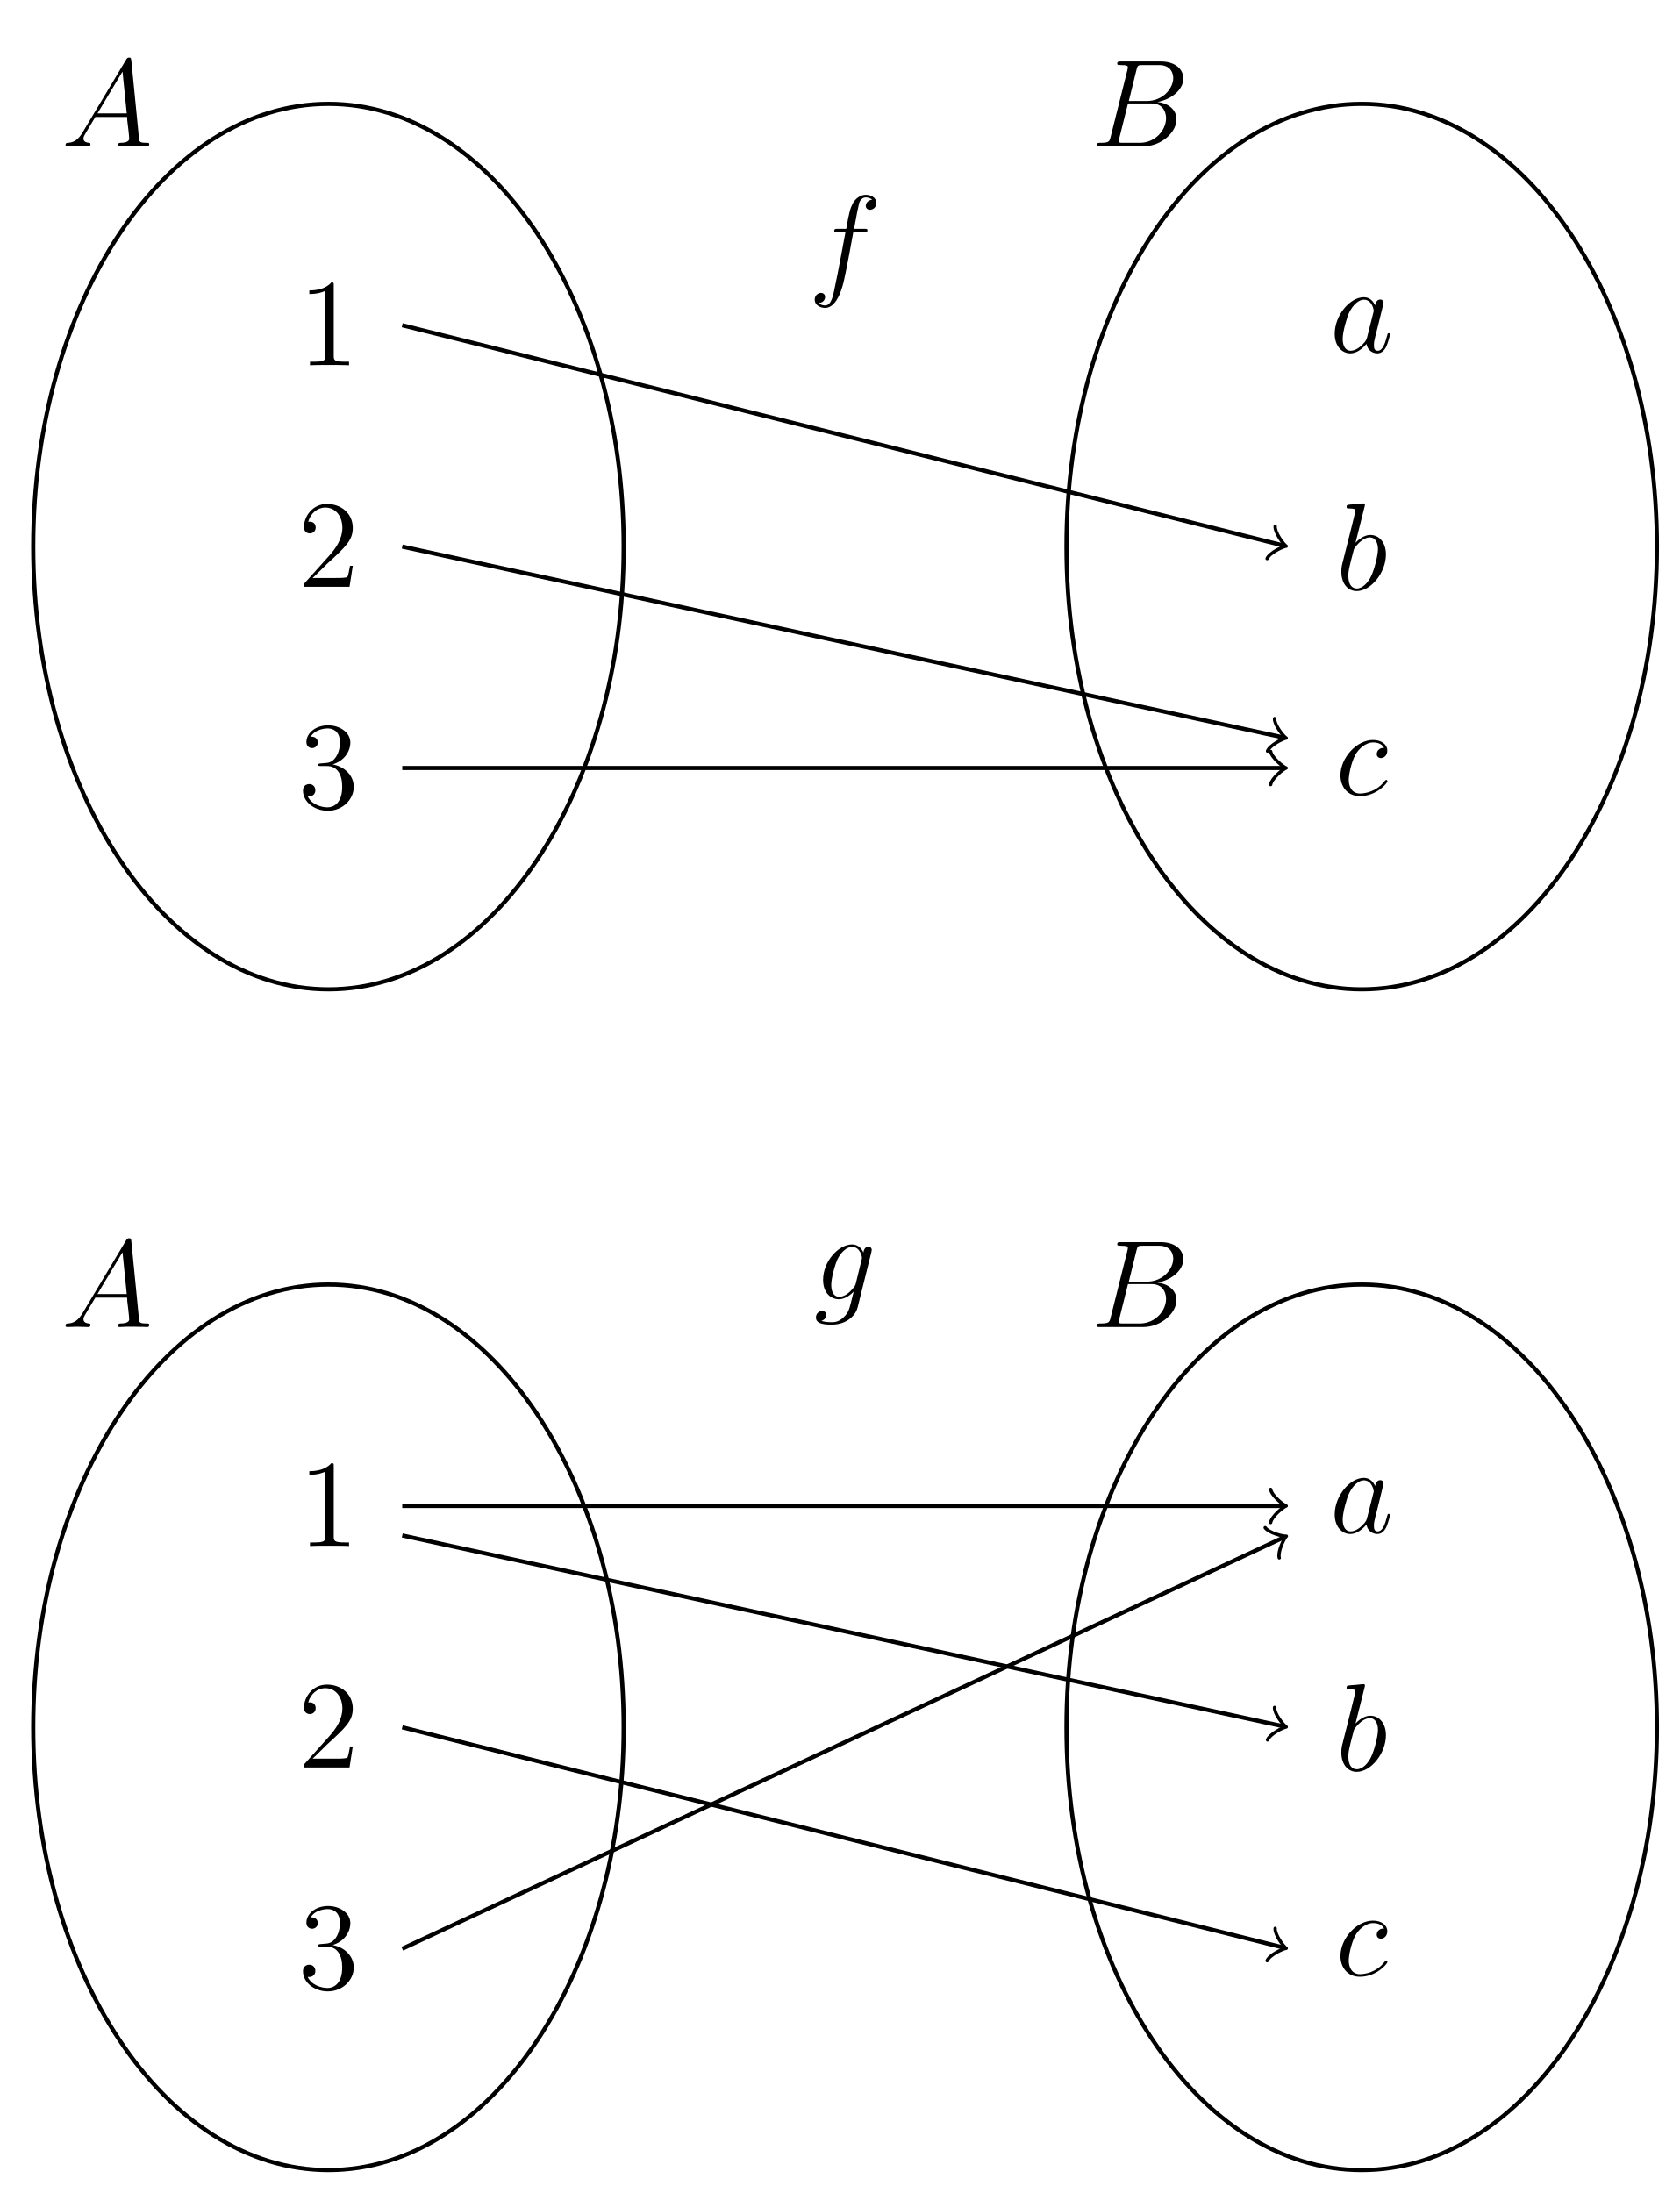
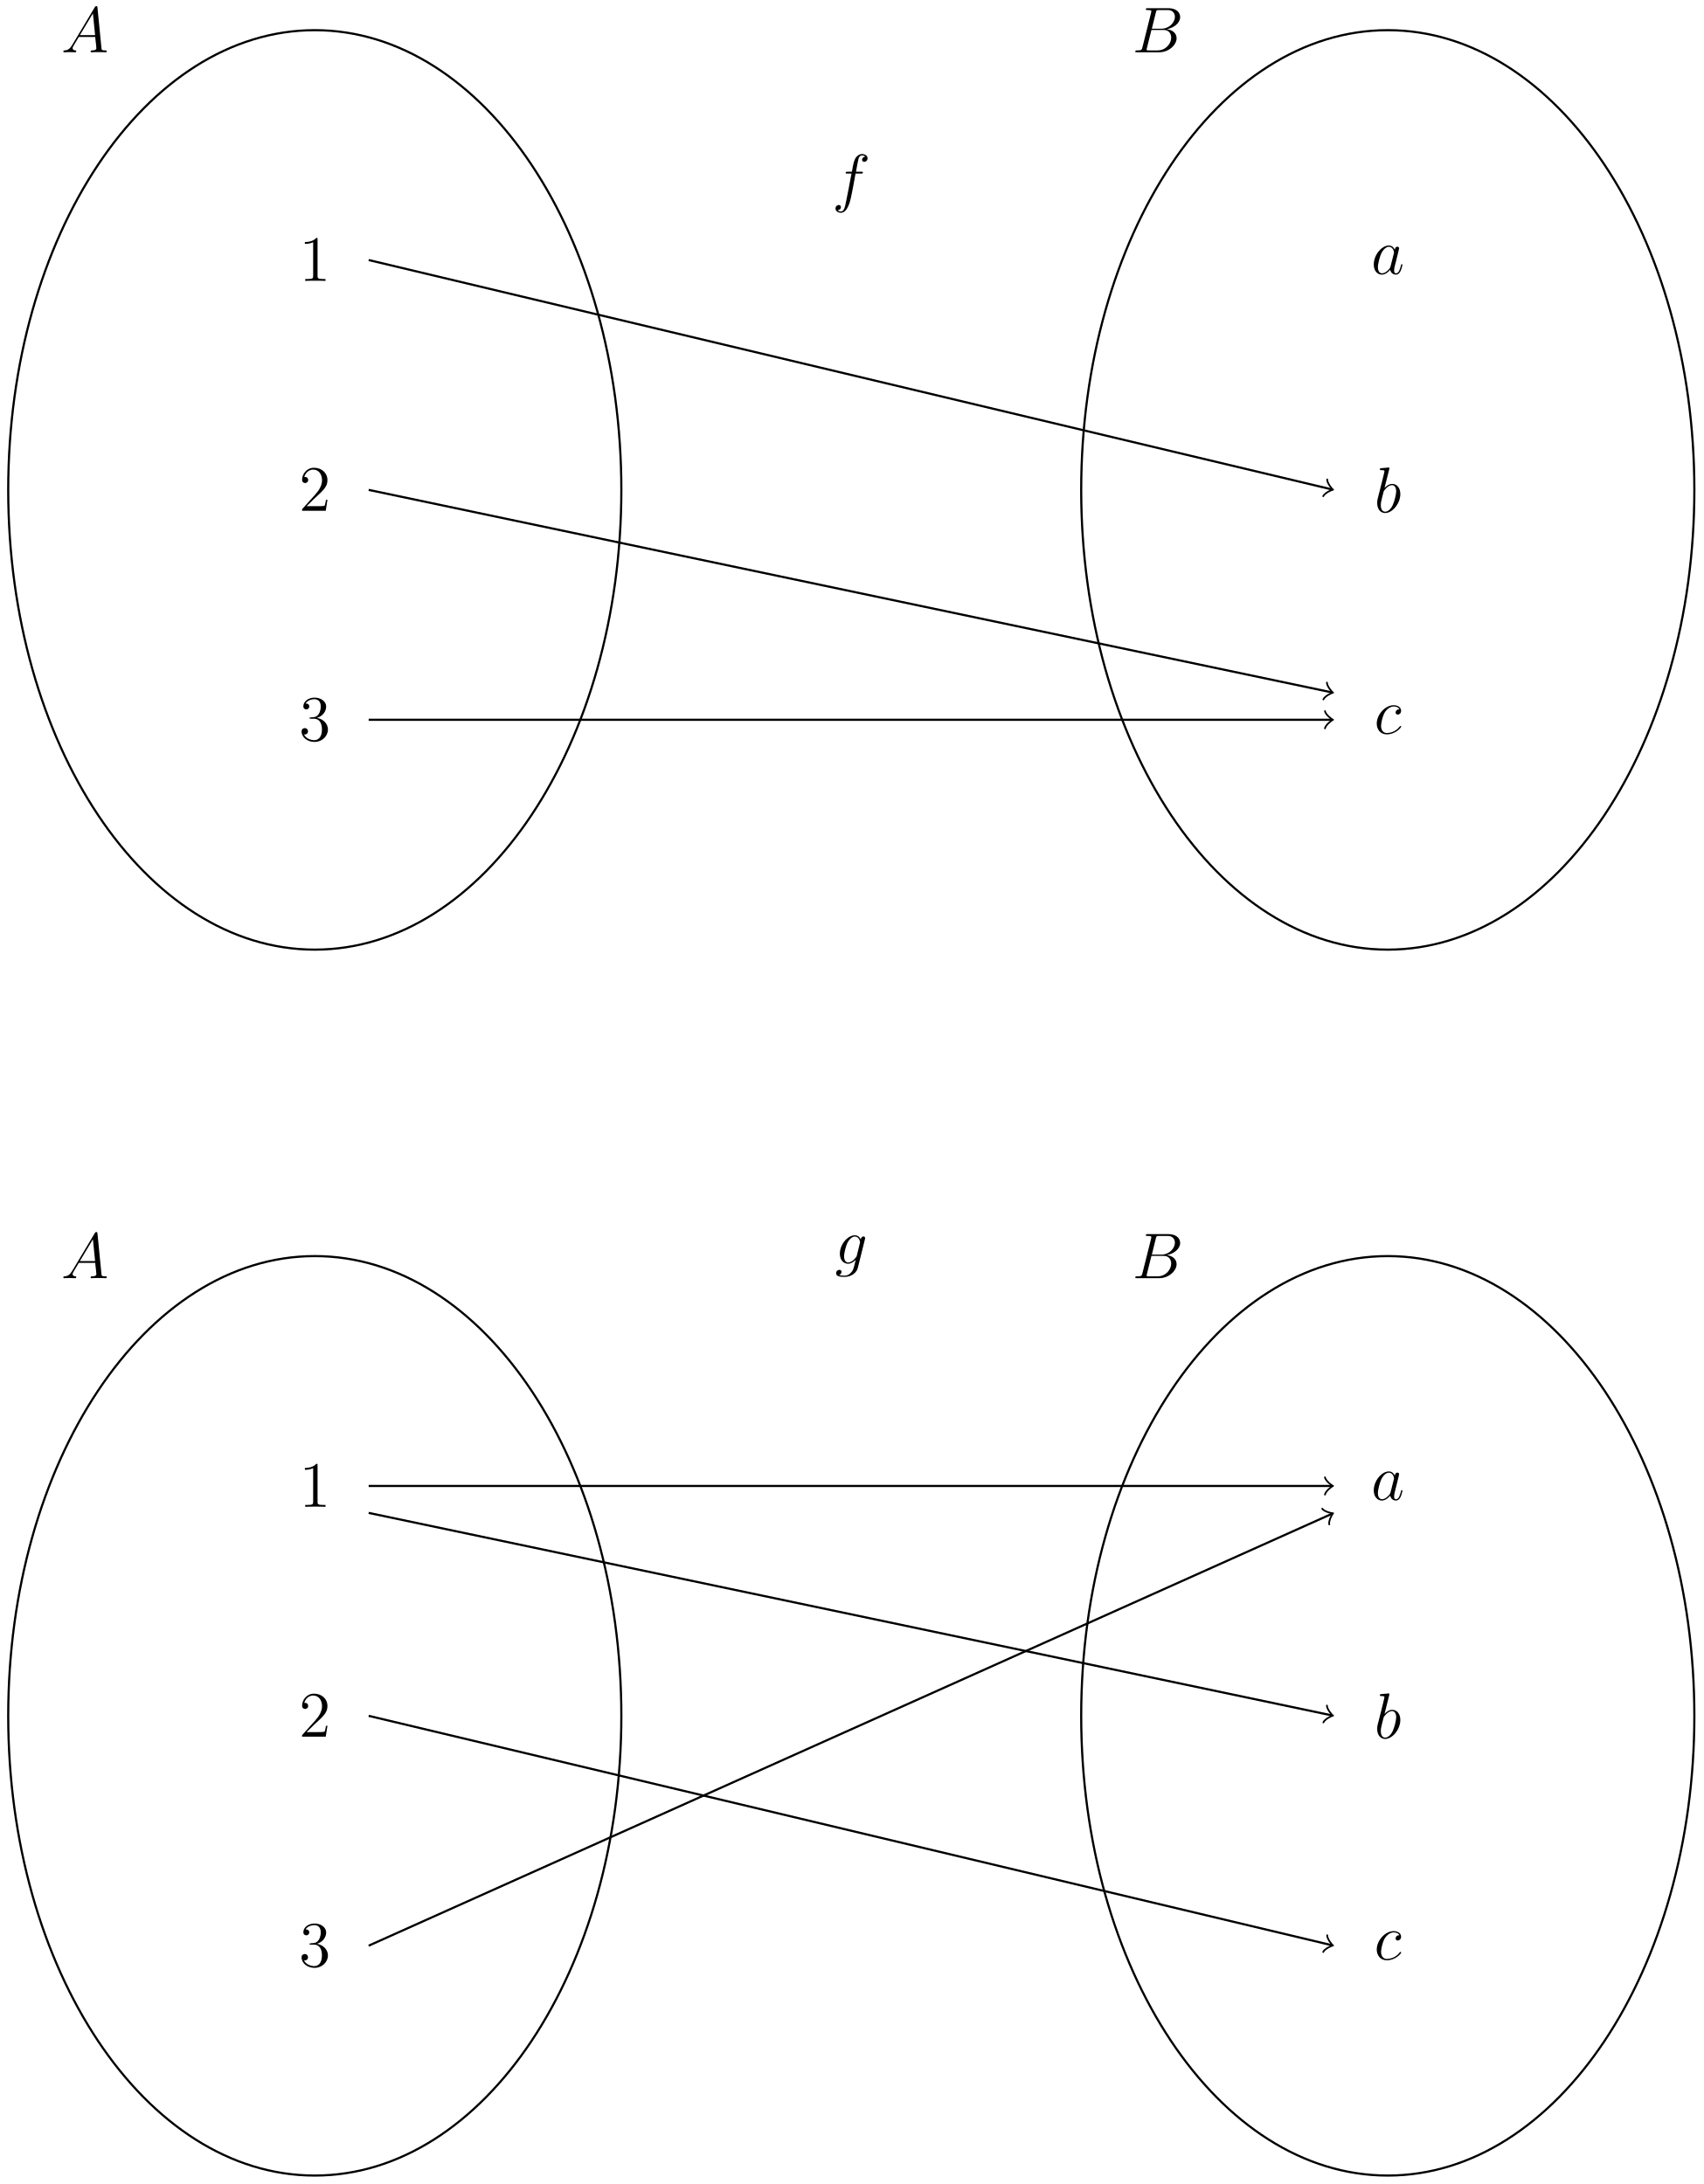
- <svg xmlns="http://www.w3.org/2000/svg" xmlns:xlink="http://www.w3.org/1999/xlink" width="161.29pt" height="210.6pt" viewBox="0 0 161.29 210.6" version="1.1">
+ <svg xmlns="http://www.w3.org/2000/svg" xmlns:xlink="http://www.w3.org/1999/xlink" width="315pt" height="404pt" viewBox="0 0 315 404" version="1.1">
  <defs>
    <g>
      <symbol overflow="visible" id="glyph0-0">
        <path style="stroke:none;" d="" />
      </symbol>
      <symbol overflow="visible" id="glyph0-1">
        <path style="stroke:none;" d="M 3.438 -7.656 C 3.438 -7.938 3.438 -7.953 3.203 -7.953 C 2.922 -7.625 2.312 -7.188 1.094 -7.188 L 1.094 -6.844 C 1.359 -6.844 1.953 -6.844 2.625 -7.141 L 2.625 -0.922 C 2.625 -0.484 2.578 -0.344 1.531 -0.344 L 1.156 -0.344 L 1.156 0 C 1.484 -0.031 2.641 -0.031 3.031 -0.031 C 3.438 -0.031 4.578 -0.031 4.906 0 L 4.906 -0.344 L 4.531 -0.344 C 3.484 -0.344 3.438 -0.484 3.438 -0.922 Z M 3.438 -7.656 " />
      </symbol>
      <symbol overflow="visible" id="glyph0-2">
        <path style="stroke:none;" d="M 5.266 -2.016 L 5 -2.016 C 4.953 -1.812 4.859 -1.141 4.75 -0.953 C 4.656 -0.844 3.984 -0.844 3.625 -0.844 L 1.406 -0.844 C 1.734 -1.125 2.469 -1.891 2.766 -2.172 C 4.594 -3.844 5.266 -4.469 5.266 -5.656 C 5.266 -7.031 4.172 -7.953 2.781 -7.953 C 1.406 -7.953 0.578 -6.766 0.578 -5.734 C 0.578 -5.125 1.109 -5.125 1.141 -5.125 C 1.406 -5.125 1.703 -5.312 1.703 -5.688 C 1.703 -6.031 1.484 -6.25 1.141 -6.25 C 1.047 -6.25 1.016 -6.25 0.984 -6.234 C 1.203 -7.047 1.859 -7.609 2.625 -7.609 C 3.641 -7.609 4.266 -6.75 4.266 -5.656 C 4.266 -4.641 3.688 -3.75 3 -2.984 L 0.578 -0.281 L 0.578 0 L 4.953 0 Z M 5.266 -2.016 " />
      </symbol>
      <symbol overflow="visible" id="glyph0-3">
        <path style="stroke:none;" d="M 2.203 -4.297 C 2 -4.281 1.953 -4.266 1.953 -4.156 C 1.953 -4.047 2.016 -4.047 2.219 -4.047 L 2.766 -4.047 C 3.797 -4.047 4.25 -3.203 4.25 -2.062 C 4.25 -0.484 3.438 -0.078 2.844 -0.078 C 2.266 -0.078 1.297 -0.344 0.938 -1.141 C 1.328 -1.078 1.672 -1.297 1.672 -1.719 C 1.672 -2.062 1.422 -2.312 1.094 -2.312 C 0.797 -2.312 0.484 -2.141 0.484 -1.688 C 0.484 -0.625 1.547 0.25 2.875 0.25 C 4.297 0.25 5.359 -0.844 5.359 -2.047 C 5.359 -3.141 4.469 -4 3.328 -4.203 C 4.359 -4.5 5.031 -5.375 5.031 -6.312 C 5.031 -7.25 4.047 -7.953 2.891 -7.953 C 1.703 -7.953 0.812 -7.219 0.812 -6.344 C 0.812 -5.875 1.188 -5.766 1.359 -5.766 C 1.609 -5.766 1.906 -5.953 1.906 -6.312 C 1.906 -6.688 1.609 -6.859 1.344 -6.859 C 1.281 -6.859 1.25 -6.859 1.219 -6.844 C 1.672 -7.656 2.797 -7.656 2.859 -7.656 C 3.25 -7.656 4.031 -7.484 4.031 -6.312 C 4.031 -6.078 4 -5.422 3.641 -4.906 C 3.281 -4.375 2.875 -4.344 2.562 -4.328 Z M 2.203 -4.297 " />
      </symbol>
      <symbol overflow="visible" id="glyph1-0">
        <path style="stroke:none;" d="" />
      </symbol>
      <symbol overflow="visible" id="glyph1-1">
        <path style="stroke:none;" d="M 3.594 -1.422 C 3.531 -1.219 3.531 -1.188 3.375 -0.969 C 3.109 -0.641 2.578 -0.125 2.016 -0.125 C 1.531 -0.125 1.25 -0.562 1.25 -1.266 C 1.25 -1.922 1.625 -3.266 1.859 -3.766 C 2.266 -4.609 2.828 -5.031 3.281 -5.031 C 4.078 -5.031 4.234 -4.047 4.234 -3.953 C 4.234 -3.938 4.203 -3.797 4.188 -3.766 Z M 4.359 -4.484 C 4.234 -4.797 3.906 -5.266 3.281 -5.266 C 1.938 -5.266 0.484 -3.531 0.484 -1.75 C 0.484 -0.578 1.172 0.125 1.984 0.125 C 2.641 0.125 3.203 -0.391 3.531 -0.781 C 3.656 -0.078 4.219 0.125 4.578 0.125 C 4.938 0.125 5.219 -0.094 5.438 -0.531 C 5.625 -0.938 5.797 -1.656 5.797 -1.703 C 5.797 -1.766 5.75 -1.812 5.672 -1.812 C 5.562 -1.812 5.562 -1.75 5.516 -1.578 C 5.328 -0.875 5.109 -0.125 4.609 -0.125 C 4.266 -0.125 4.25 -0.438 4.25 -0.672 C 4.25 -0.938 4.281 -1.078 4.391 -1.547 C 4.469 -1.844 4.531 -2.109 4.625 -2.453 C 5.062 -4.25 5.172 -4.672 5.172 -4.75 C 5.172 -4.906 5.047 -5.047 4.859 -5.047 C 4.484 -5.047 4.391 -4.625 4.359 -4.484 Z M 4.359 -4.484 " />
      </symbol>
      <symbol overflow="visible" id="glyph1-2">
        <path style="stroke:none;" d="M 2.766 -8 C 2.766 -8.047 2.797 -8.109 2.797 -8.172 C 2.797 -8.297 2.672 -8.297 2.656 -8.297 C 2.641 -8.297 2.219 -8.266 2 -8.234 C 1.797 -8.219 1.609 -8.203 1.406 -8.188 C 1.109 -8.156 1.031 -8.156 1.031 -7.938 C 1.031 -7.812 1.141 -7.812 1.266 -7.812 C 1.875 -7.812 1.875 -7.703 1.875 -7.594 C 1.875 -7.5 1.781 -7.156 1.734 -6.938 L 1.453 -5.797 C 1.328 -5.312 0.641 -2.609 0.594 -2.391 C 0.531 -2.094 0.531 -1.891 0.531 -1.734 C 0.531 -0.516 1.219 0.125 2 0.125 C 3.375 0.125 4.812 -1.656 4.812 -3.391 C 4.812 -4.5 4.203 -5.266 3.297 -5.266 C 2.672 -5.266 2.109 -4.75 1.891 -4.516 Z M 2.016 -0.125 C 1.625 -0.125 1.203 -0.406 1.203 -1.344 C 1.203 -1.734 1.25 -1.953 1.453 -2.797 C 1.5 -2.953 1.688 -3.719 1.734 -3.875 C 1.75 -3.969 2.469 -5.031 3.281 -5.031 C 3.797 -5.031 4.047 -4.5 4.047 -3.891 C 4.047 -3.312 3.703 -1.953 3.406 -1.344 C 3.109 -0.688 2.562 -0.125 2.016 -0.125 Z M 2.016 -0.125 " />
      </symbol>
      <symbol overflow="visible" id="glyph1-3">
        <path style="stroke:none;" d="M 4.672 -4.5 C 4.453 -4.5 4.344 -4.5 4.172 -4.344 C 4.094 -4.297 3.969 -4.109 3.969 -3.922 C 3.969 -3.688 4.141 -3.531 4.375 -3.531 C 4.656 -3.531 4.984 -3.781 4.984 -4.25 C 4.984 -4.828 4.438 -5.266 3.609 -5.266 C 2.047 -5.266 0.484 -3.562 0.484 -1.859 C 0.484 -0.828 1.125 0.125 2.344 0.125 C 3.969 0.125 5 -1.141 5 -1.297 C 5 -1.375 4.922 -1.438 4.875 -1.438 C 4.844 -1.438 4.828 -1.422 4.719 -1.312 C 3.953 -0.297 2.828 -0.125 2.359 -0.125 C 1.547 -0.125 1.281 -0.844 1.281 -1.438 C 1.281 -1.859 1.484 -3.016 1.906 -3.828 C 2.219 -4.391 2.875 -5.031 3.625 -5.031 C 3.781 -5.031 4.438 -5.016 4.672 -4.5 Z M 4.672 -4.5 " />
      </symbol>
      <symbol overflow="visible" id="glyph1-4">
        <path style="stroke:none;" d="M 2.031 -1.328 C 1.609 -0.625 1.203 -0.375 0.641 -0.344 C 0.5 -0.328 0.406 -0.328 0.406 -0.125 C 0.406 -0.047 0.469 0 0.547 0 C 0.766 0 1.297 -0.031 1.516 -0.031 C 1.859 -0.031 2.25 0 2.578 0 C 2.656 0 2.797 0 2.797 -0.234 C 2.797 -0.328 2.703 -0.344 2.625 -0.344 C 2.359 -0.375 2.125 -0.469 2.125 -0.75 C 2.125 -0.922 2.203 -1.047 2.359 -1.312 L 3.266 -2.828 L 6.312 -2.828 C 6.328 -2.719 6.328 -2.625 6.328 -2.516 C 6.375 -2.203 6.516 -0.953 6.516 -0.734 C 6.516 -0.375 5.906 -0.344 5.719 -0.344 C 5.578 -0.344 5.453 -0.344 5.453 -0.125 C 5.453 0 5.562 0 5.625 0 C 5.828 0 6.078 -0.031 6.281 -0.031 L 6.953 -0.031 C 7.688 -0.031 8.219 0 8.219 0 C 8.312 0 8.438 0 8.438 -0.234 C 8.438 -0.344 8.328 -0.344 8.156 -0.344 C 7.5 -0.344 7.484 -0.453 7.453 -0.812 L 6.719 -8.266 C 6.688 -8.516 6.641 -8.531 6.516 -8.531 C 6.391 -8.531 6.328 -8.516 6.219 -8.328 Z M 3.469 -3.172 L 5.875 -7.188 L 6.281 -3.172 Z M 3.469 -3.172 " />
      </symbol>
      <symbol overflow="visible" id="glyph1-5">
        <path style="stroke:none;" d="M 4.375 -7.344 C 4.484 -7.797 4.531 -7.812 5 -7.812 L 6.547 -7.812 C 7.906 -7.812 7.906 -6.672 7.906 -6.562 C 7.906 -5.594 6.938 -4.359 5.359 -4.359 L 3.641 -4.359 Z M 6.391 -4.266 C 7.703 -4.5 8.875 -5.422 8.875 -6.516 C 8.875 -7.453 8.062 -8.156 6.703 -8.156 L 2.875 -8.156 C 2.641 -8.156 2.531 -8.156 2.531 -7.938 C 2.531 -7.812 2.641 -7.812 2.828 -7.812 C 3.547 -7.812 3.547 -7.719 3.547 -7.594 C 3.547 -7.562 3.547 -7.5 3.5 -7.312 L 1.891 -0.891 C 1.781 -0.469 1.75 -0.344 0.922 -0.344 C 0.688 -0.344 0.578 -0.344 0.578 -0.125 C 0.578 0 0.641 0 0.891 0 L 4.984 0 C 6.812 0 8.219 -1.391 8.219 -2.594 C 8.219 -3.578 7.359 -4.172 6.391 -4.266 Z M 4.703 -0.344 L 3.078 -0.344 C 2.922 -0.344 2.891 -0.344 2.828 -0.359 C 2.688 -0.375 2.672 -0.391 2.672 -0.484 C 2.672 -0.578 2.703 -0.641 2.719 -0.75 L 3.562 -4.125 L 5.812 -4.125 C 7.219 -4.125 7.219 -2.812 7.219 -2.719 C 7.219 -1.562 6.188 -0.344 4.703 -0.344 Z M 4.703 -0.344 " />
      </symbol>
      <symbol overflow="visible" id="glyph1-6">
+         <path style="stroke:none;" d="M 5.328 -4.812 C 5.562 -4.812 5.672 -4.812 5.672 -5.031 C 5.672 -5.156 5.562 -5.156 5.359 -5.156 L 4.391 -5.156 C 4.609 -6.391 4.781 -7.234 4.875 -7.609 C 4.953 -7.906 5.203 -8.172 5.516 -8.172 C 5.766 -8.172 6.016 -8.062 6.125 -7.953 C 5.672 -7.906 5.516 -7.562 5.516 -7.359 C 5.516 -7.125 5.703 -6.984 5.922 -6.984 C 6.172 -6.984 6.531 -7.188 6.531 -7.641 C 6.531 -8.141 6.031 -8.422 5.5 -8.422 C 4.984 -8.422 4.484 -8.031 4.25 -7.562 C 4.031 -7.141 3.906 -6.719 3.641 -5.156 L 2.828 -5.156 C 2.609 -5.156 2.484 -5.156 2.484 -4.938 C 2.484 -4.812 2.562 -4.812 2.797 -4.812 L 3.562 -4.812 C 3.344 -3.688 2.859 -0.984 2.578 0.281 C 2.375 1.328 2.203 2.203 1.609 2.203 C 1.562 2.203 1.219 2.203 1 1.969 C 1.609 1.922 1.609 1.406 1.609 1.391 C 1.609 1.141 1.438 1 1.203 1 C 0.969 1 0.609 1.203 0.609 1.656 C 0.609 2.172 1.141 2.438 1.609 2.438 C 2.828 2.438 3.328 0.25 3.453 -0.344 C 3.672 -1.266 4.25 -4.453 4.312 -4.812 Z M 5.328 -4.812 " />
+       </symbol>
+       <symbol overflow="visible" id="glyph1-7">
        <path style="stroke:none;" d="M 4.047 -1.516 C 4 -1.328 3.969 -1.281 3.812 -1.094 C 3.328 -0.469 2.828 -0.234 2.453 -0.234 C 2.062 -0.234 1.688 -0.547 1.688 -1.375 C 1.688 -2.016 2.047 -3.344 2.312 -3.891 C 2.656 -4.547 3.188 -5.031 3.688 -5.031 C 4.484 -5.031 4.641 -4.047 4.641 -3.984 L 4.609 -3.812 Z M 4.781 -4.484 C 4.625 -4.828 4.297 -5.266 3.688 -5.266 C 2.391 -5.266 0.906 -3.641 0.906 -1.859 C 0.906 -0.609 1.656 0 2.422 0 C 3.062 0 3.625 -0.5 3.844 -0.734 L 3.578 0.328 C 3.406 0.984 3.328 1.297 2.906 1.703 C 2.422 2.203 1.953 2.203 1.703 2.203 C 1.344 2.203 1.047 2.172 0.734 2.078 C 1.125 1.969 1.219 1.641 1.219 1.5 C 1.219 1.312 1.078 1.125 0.812 1.125 C 0.531 1.125 0.219 1.359 0.219 1.75 C 0.219 2.25 0.703 2.438 1.719 2.438 C 3.266 2.438 4.062 1.453 4.219 0.797 L 5.547 -4.547 C 5.578 -4.703 5.578 -4.719 5.578 -4.75 C 5.578 -4.906 5.453 -5.047 5.266 -5.047 C 4.984 -5.047 4.812 -4.812 4.781 -4.484 Z M 4.781 -4.484 " />
      </symbol>
-       <symbol overflow="visible" id="glyph1-7">
-         <path style="stroke:none;" d="M 5.328 -4.812 C 5.562 -4.812 5.672 -4.812 5.672 -5.031 C 5.672 -5.156 5.562 -5.156 5.359 -5.156 L 4.391 -5.156 C 4.609 -6.391 4.781 -7.234 4.875 -7.609 C 4.953 -7.906 5.203 -8.172 5.516 -8.172 C 5.766 -8.172 6.016 -8.062 6.125 -7.953 C 5.672 -7.906 5.516 -7.562 5.516 -7.359 C 5.516 -7.125 5.703 -6.984 5.922 -6.984 C 6.172 -6.984 6.531 -7.188 6.531 -7.641 C 6.531 -8.141 6.031 -8.422 5.5 -8.422 C 4.984 -8.422 4.484 -8.031 4.25 -7.562 C 4.031 -7.141 3.906 -6.719 3.641 -5.156 L 2.828 -5.156 C 2.609 -5.156 2.484 -5.156 2.484 -4.938 C 2.484 -4.812 2.562 -4.812 2.797 -4.812 L 3.562 -4.812 C 3.344 -3.688 2.859 -0.984 2.578 0.281 C 2.375 1.328 2.203 2.203 1.609 2.203 C 1.562 2.203 1.219 2.203 1 1.969 C 1.609 1.922 1.609 1.406 1.609 1.391 C 1.609 1.141 1.438 1 1.203 1 C 0.969 1 0.609 1.203 0.609 1.656 C 0.609 2.172 1.141 2.438 1.609 2.438 C 2.828 2.438 3.328 0.25 3.453 -0.344 C 3.672 -1.266 4.25 -4.453 4.312 -4.812 Z M 5.328 -4.812 " />
-       </symbol>
    </g>
-     <clipPath id="clip1">
-       <path d="M 0 117 L 66 117 L 66 210.602 L 0 210.602 Z M 0 117 " />
-     </clipPath>
-     <clipPath id="clip2">
-       <path d="M 96 117 L 161.289 117 L 161.289 210.602 L 96 210.602 Z M 96 117 " />
-     </clipPath>
-     <clipPath id="clip3">
-       <path d="M 96 4 L 161.289 4 L 161.289 101 L 96 101 Z M 96 4 " />
-     </clipPath>
  </defs>
  <g id="surface1">
-     <g clip-path="url(#clip1)" clip-rule="nonzero">
-       <path style="fill:none;stroke-width:0.399;stroke-linecap:butt;stroke-linejoin:miter;stroke:rgb(0%,0%,0%);stroke-opacity:1;stroke-miterlimit:10;" d="M 28.347 0.001 C 28.347 23.485 15.655 42.521 -0.001 42.521 C -15.657 42.521 -28.349 23.485 -28.349 0.001 C -28.349 -23.483 -15.657 -42.518 -0.001 -42.518 C 15.655 -42.518 28.347 -23.483 28.347 0.001 Z M 28.347 0.001 " transform="matrix(1,0,0,-1,31.54,165.88)" />
-     </g>
-     <g clip-path="url(#clip2)" clip-rule="nonzero">
-       <path style="fill:none;stroke-width:0.399;stroke-linecap:butt;stroke-linejoin:miter;stroke:rgb(0%,0%,0%);stroke-opacity:1;stroke-miterlimit:10;" d="M 127.562 0.001 C 127.562 23.485 114.87 42.521 99.214 42.521 C 83.558 42.521 70.866 23.485 70.866 0.001 C 70.866 -23.483 83.558 -42.518 99.214 -42.518 C 114.87 -42.518 127.562 -23.483 127.562 0.001 Z M 127.562 0.001 " transform="matrix(1,0,0,-1,31.54,165.88)" />
-     </g>
-     <path style="fill:none;stroke-width:0.399;stroke-linecap:butt;stroke-linejoin:miter;stroke:rgb(0%,0%,0%);stroke-opacity:1;stroke-miterlimit:10;" d="M 28.347 113.388 C 28.347 136.872 15.655 155.907 -0.001 155.907 C -15.657 155.907 -28.349 136.872 -28.349 113.388 C -28.349 89.903 -15.657 70.868 -0.001 70.868 C 15.655 70.868 28.347 89.903 28.347 113.388 Z M 28.347 113.388 " transform="matrix(1,0,0,-1,31.54,165.88)" />
-     <g clip-path="url(#clip3)" clip-rule="nonzero">
-       <path style="fill:none;stroke-width:0.399;stroke-linecap:butt;stroke-linejoin:miter;stroke:rgb(0%,0%,0%);stroke-opacity:1;stroke-miterlimit:10;" d="M 127.562 113.388 C 127.562 136.872 114.87 155.907 99.214 155.907 C 83.558 155.907 70.866 136.872 70.866 113.388 C 70.866 89.903 83.558 70.868 99.214 70.868 C 114.87 70.868 127.562 89.903 127.562 113.388 Z M 127.562 113.388 " transform="matrix(1,0,0,-1,31.54,165.88)" />
-     </g>
-     <path style="fill:none;stroke-width:0.399;stroke-linecap:butt;stroke-linejoin:miter;stroke:rgb(0%,0%,0%);stroke-opacity:1;stroke-miterlimit:10;" d="M 7.085 134.646 L 91.683 113.497 " transform="matrix(1,0,0,-1,31.54,165.88)" />
-     <path style="fill:none;stroke-width:0.319;stroke-linecap:round;stroke-linejoin:round;stroke:rgb(0%,0%,0%);stroke-opacity:1;stroke-miterlimit:10;" d="M -1.197 1.595 C -1.096 0.998 0.001 0.099 0.298 0.001 C 0.001 -0.098 -1.096 -0.995 -1.195 -1.594 " transform="matrix(0.97238,0.24309,0.24309,-0.97238,123.2215,52.38136)" />
-     <path style="fill:none;stroke-width:0.399;stroke-linecap:butt;stroke-linejoin:miter;stroke:rgb(0%,0%,0%);stroke-opacity:1;stroke-miterlimit:10;" d="M 7.085 113.388 L 91.679 95.06 " transform="matrix(1,0,0,-1,31.54,165.88)" />
-     <path style="fill:none;stroke-width:0.319;stroke-linecap:round;stroke-linejoin:round;stroke:rgb(0%,0%,0%);stroke-opacity:1;stroke-miterlimit:10;" d="M -1.195 1.594 C -1.098 0.996 -0.002 0.1 0.299 0.002 C 0.002 -0.099 -1.097 -0.995 -1.195 -1.595 " transform="matrix(0.97865,0.21204,0.21204,-0.97865,123.2186,70.82109)" />
-     <path style="fill:none;stroke-width:0.399;stroke-linecap:butt;stroke-linejoin:miter;stroke:rgb(0%,0%,0%);stroke-opacity:1;stroke-miterlimit:10;" d="M 7.085 92.126 L 91.667 92.126 " transform="matrix(1,0,0,-1,31.54,165.88)" />
-     <path style="fill:none;stroke-width:0.319;stroke-linecap:round;stroke-linejoin:round;stroke:rgb(0%,0%,0%);stroke-opacity:1;stroke-miterlimit:10;" d="M -1.197 1.593 C -1.096 0.995 -0.002 0.101 0.299 -0.001 C -0.002 -0.099 -1.096 -0.997 -1.197 -1.595 " transform="matrix(1,0,0,-1,123.2088,73.7529)" />
-     <path style="fill:none;stroke-width:0.399;stroke-linecap:butt;stroke-linejoin:miter;stroke:rgb(0%,0%,0%);stroke-opacity:1;stroke-miterlimit:10;" d="M 7.085 21.259 L 91.667 21.259 " transform="matrix(1,0,0,-1,31.54,165.88)" />
-     <path style="fill:none;stroke-width:0.319;stroke-linecap:round;stroke-linejoin:round;stroke:rgb(0%,0%,0%);stroke-opacity:1;stroke-miterlimit:10;" d="M -1.197 1.593 C -1.096 0.995 -0.002 0.1 0.299 -0.001 C -0.002 -0.099 -1.096 -0.997 -1.197 -1.595 " transform="matrix(1,0,0,-1,123.2088,144.6199)" />
-     <path style="fill:none;stroke-width:0.399;stroke-linecap:butt;stroke-linejoin:miter;stroke:rgb(0%,0%,0%);stroke-opacity:1;stroke-miterlimit:10;" d="M 7.085 18.427 L 91.679 0.099 " transform="matrix(1,0,0,-1,31.54,165.88)" />
-     <path style="fill:none;stroke-width:0.319;stroke-linecap:round;stroke-linejoin:round;stroke:rgb(0%,0%,0%);stroke-opacity:1;stroke-miterlimit:10;" d="M -1.196 1.595 C -1.098 0.997 -0.002 0.101 0.3 -0.001 C 0.001 -0.098 -1.097 -0.998 -1.195 -1.594 " transform="matrix(0.97865,0.21204,0.21204,-0.97865,123.2186,165.7828)" />
-     <path style="fill:none;stroke-width:0.399;stroke-linecap:butt;stroke-linejoin:miter;stroke:rgb(0%,0%,0%);stroke-opacity:1;stroke-miterlimit:10;" d="M 7.085 0.001 L 91.683 -21.147 " transform="matrix(1,0,0,-1,31.54,165.88)" />
-     <path style="fill:none;stroke-width:0.319;stroke-linecap:round;stroke-linejoin:round;stroke:rgb(0%,0%,0%);stroke-opacity:1;stroke-miterlimit:10;" d="M -1.197 1.594 C -1.096 0.997 0.001 0.098 0.299 -0 C 0.002 -0.099 -1.096 -0.996 -1.195 -1.595 " transform="matrix(0.97238,0.24309,0.24309,-0.97238,123.2215,187.0287)" />
-     <path style="fill:none;stroke-width:0.399;stroke-linecap:butt;stroke-linejoin:miter;stroke:rgb(0%,0%,0%);stroke-opacity:1;stroke-miterlimit:10;" d="M 7.085 -21.261 L 91.71 18.232 " transform="matrix(1,0,0,-1,31.54,165.88)" />
-     <path style="fill:none;stroke-width:0.319;stroke-linecap:round;stroke-linejoin:round;stroke:rgb(0%,0%,0%);stroke-opacity:1;stroke-miterlimit:10;" d="M -1.196 1.595 C -1.096 0.998 -0.001 0.1 0.299 -0.002 C 0 -0.099 -1.098 -0.996 -1.197 -1.595 " transform="matrix(0.9085,-0.42398,-0.42398,-0.9085,123.2508,147.6488)" />
+     <path style="fill:none;stroke-width:0.399;stroke-linecap:butt;stroke-linejoin:miter;stroke:rgb(0%,0%,0%);stroke-opacity:1;stroke-miterlimit:10;" d="M 56.693 226.776 C 56.693 273.741 31.31 311.815 0.002 311.815 C -31.311 311.815 -56.693 273.741 -56.693 226.776 C -56.693 179.807 -31.311 141.733 0.002 141.733 C 31.31 141.733 56.693 179.807 56.693 226.776 Z M 56.693 226.776 " transform="matrix(1,0,0,-1,58.213,317.397)" />
+     <path style="fill:none;stroke-width:0.399;stroke-linecap:butt;stroke-linejoin:miter;stroke:rgb(0%,0%,0%);stroke-opacity:1;stroke-miterlimit:10;" d="M 255.123 226.776 C 255.123 273.741 229.74 311.815 198.428 311.815 C 167.115 311.815 141.732 273.741 141.732 226.776 C 141.732 179.807 167.115 141.733 198.428 141.733 C 229.74 141.733 255.123 179.807 255.123 226.776 Z M 255.123 226.776 " transform="matrix(1,0,0,-1,58.213,317.397)" />
    <g style="fill:rgb(0%,0%,0%);fill-opacity:1;">
-       <use xlink:href="#glyph0-1" x="28.61" y="148.47" />
+       <use xlink:href="#glyph0-1" x="55.287" y="51.958" />
    </g>
    <g style="fill:rgb(0%,0%,0%);fill-opacity:1;">
-       <use xlink:href="#glyph0-2" x="28.61" y="169.73" />
+       <use xlink:href="#glyph0-2" x="55.287" y="94.478" />
    </g>
    <g style="fill:rgb(0%,0%,0%);fill-opacity:1;">
-       <use xlink:href="#glyph0-3" x="28.61" y="190.99" />
+       <use xlink:href="#glyph0-3" x="55.287" y="136.997" />
    </g>
    <g style="fill:rgb(0%,0%,0%);fill-opacity:1;">
-       <use xlink:href="#glyph1-1" x="127.68" y="147.19" />
+       <use xlink:href="#glyph1-1" x="253.566" y="50.68" />
    </g>
    <g style="fill:rgb(0%,0%,0%);fill-opacity:1;">
-       <use xlink:href="#glyph1-2" x="128.27" y="170.03" />
+       <use xlink:href="#glyph1-2" x="254.15" y="94.777" />
    </g>
    <g style="fill:rgb(0%,0%,0%);fill-opacity:1;">
-       <use xlink:href="#glyph1-3" x="128.23" y="189.71" />
+       <use xlink:href="#glyph1-3" x="254.119" y="135.719" />
    </g>
    <g style="fill:rgb(0%,0%,0%);fill-opacity:1;">
-       <use xlink:href="#glyph0-1" x="28.61" y="35.08" />
+       <use xlink:href="#glyph1-4" x="11.306" y="9.671" />
    </g>
    <g style="fill:rgb(0%,0%,0%);fill-opacity:1;">
-       <use xlink:href="#glyph0-2" x="28.61" y="56.35" />
+       <use xlink:href="#glyph1-5" x="209.371" y="9.671" />
    </g>
    <g style="fill:rgb(0%,0%,0%);fill-opacity:1;">
-       <use xlink:href="#glyph0-3" x="28.61" y="77.61" />
+       <use xlink:href="#glyph1-6" x="153.903" y="36.921" />
+     </g>
+     <path style="fill:none;stroke-width:0.399;stroke-linecap:butt;stroke-linejoin:miter;stroke:rgb(0%,0%,0%);stroke-opacity:1;stroke-miterlimit:10;" d="M 9.963 269.295 L 188.017 226.881 " transform="matrix(1,0,0,-1,58.213,317.397)" />
+     <path style="fill:none;stroke-width:0.319;stroke-linecap:round;stroke-linejoin:round;stroke:rgb(0%,0%,0%);stroke-opacity:1;stroke-miterlimit:10;" d="M -1.197 1.595 C -1.095 0.997 -0.002 0.101 0.3 -0 C 0.002 -0.099 -1.098 -0.996 -1.196 -1.593 " transform="matrix(0.97273,0.23169,0.23169,-0.97273,246.2321,90.51635)" />
+     <path style="fill:none;stroke-width:0.399;stroke-linecap:butt;stroke-linejoin:miter;stroke:rgb(0%,0%,0%);stroke-opacity:1;stroke-miterlimit:10;" d="M 9.963 226.776 L 188.017 189.331 " transform="matrix(1,0,0,-1,58.213,317.397)" />
+     <path style="fill:none;stroke-width:0.319;stroke-linecap:round;stroke-linejoin:round;stroke:rgb(0%,0%,0%);stroke-opacity:1;stroke-miterlimit:10;" d="M -1.196 1.593 C -1.095 0.996 -0 0.1 0.3 -0 C -0.002 -0.1 -1.095 -0.996 -1.196 -1.596 " transform="matrix(0.97856,0.20578,0.20578,-0.97856,246.2295,128.0671)" />
+     <path style="fill:none;stroke-width:0.399;stroke-linecap:butt;stroke-linejoin:miter;stroke:rgb(0%,0%,0%);stroke-opacity:1;stroke-miterlimit:10;" d="M 9.963 184.252 L 188.006 184.252 " transform="matrix(1,0,0,-1,58.213,317.397)" />
+     <path style="fill:none;stroke-width:0.319;stroke-linecap:round;stroke-linejoin:round;stroke:rgb(0%,0%,0%);stroke-opacity:1;stroke-miterlimit:10;" d="M -1.196 1.596 C -1.095 0.994 -0.001 0.1 0.3 -0.002 C -0.001 -0.099 -1.095 -0.998 -1.196 -1.596 " transform="matrix(1,0,0,-1,246.2196,133.1428)" />
+     <path style="fill:none;stroke-width:0.399;stroke-linecap:butt;stroke-linejoin:miter;stroke:rgb(0%,0%,0%);stroke-opacity:1;stroke-miterlimit:10;" d="M 56.693 -0.001 C 56.693 46.967 31.31 85.042 0.002 85.042 C -31.311 85.042 -56.693 46.967 -56.693 -0.001 C -56.693 -46.966 -31.311 -85.04 0.002 -85.04 C 31.31 -85.04 56.693 -46.966 56.693 -0.001 Z M 56.693 -0.001 " transform="matrix(1,0,0,-1,58.213,317.397)" />
+     <path style="fill:none;stroke-width:0.399;stroke-linecap:butt;stroke-linejoin:miter;stroke:rgb(0%,0%,0%);stroke-opacity:1;stroke-miterlimit:10;" d="M 255.123 -0.001 C 255.123 46.967 229.74 85.042 198.428 85.042 C 167.115 85.042 141.732 46.967 141.732 -0.001 C 141.732 -46.966 167.115 -85.04 198.428 -85.04 C 229.74 -85.04 255.123 -46.966 255.123 -0.001 Z M 255.123 -0.001 " transform="matrix(1,0,0,-1,58.213,317.397)" />
+     <g style="fill:rgb(0%,0%,0%);fill-opacity:1;">
+       <use xlink:href="#glyph1-4" x="11.306" y="236.442" />
    </g>
    <g style="fill:rgb(0%,0%,0%);fill-opacity:1;">
-       <use xlink:href="#glyph1-1" x="127.68" y="33.81" />
+       <use xlink:href="#glyph1-5" x="209.371" y="236.442" />
    </g>
    <g style="fill:rgb(0%,0%,0%);fill-opacity:1;">
-       <use xlink:href="#glyph1-2" x="128.27" y="56.64" />
+       <use xlink:href="#glyph1-7" x="154.409" y="233.769" />
    </g>
    <g style="fill:rgb(0%,0%,0%);fill-opacity:1;">
-       <use xlink:href="#glyph1-3" x="128.23" y="76.33" />
+       <use xlink:href="#glyph0-1" x="55.287" y="278.73" />
    </g>
    <g style="fill:rgb(0%,0%,0%);fill-opacity:1;">
-       <use xlink:href="#glyph1-4" x="5.89" y="14.06" />
+       <use xlink:href="#glyph0-2" x="55.287" y="321.249" />
    </g>
    <g style="fill:rgb(0%,0%,0%);fill-opacity:1;">
-       <use xlink:href="#glyph1-5" x="104.75" y="14.06" />
+       <use xlink:href="#glyph0-3" x="55.287" y="363.769" />
    </g>
    <g style="fill:rgb(0%,0%,0%);fill-opacity:1;">
-       <use xlink:href="#glyph1-4" x="5.89" y="127.44" />
+       <use xlink:href="#glyph1-1" x="253.566" y="277.451" />
    </g>
    <g style="fill:rgb(0%,0%,0%);fill-opacity:1;">
-       <use xlink:href="#glyph1-5" x="104.75" y="127.44" />
+       <use xlink:href="#glyph1-2" x="254.15" y="321.548" />
    </g>
    <g style="fill:rgb(0%,0%,0%);fill-opacity:1;">
-       <use xlink:href="#glyph1-6" x="78.13" y="124.77" />
+       <use xlink:href="#glyph1-3" x="254.119" y="362.49" />
    </g>
-     <g style="fill:rgb(0%,0%,0%);fill-opacity:1;">
-       <use xlink:href="#glyph1-7" x="77.62" y="27.13" />
-     </g>
+     <path style="fill:none;stroke-width:0.399;stroke-linecap:butt;stroke-linejoin:miter;stroke:rgb(0%,0%,0%);stroke-opacity:1;stroke-miterlimit:10;" d="M 9.963 42.522 L 188.006 42.522 " transform="matrix(1,0,0,-1,58.213,317.397)" />
+     <path style="fill:none;stroke-width:0.319;stroke-linecap:round;stroke-linejoin:round;stroke:rgb(0%,0%,0%);stroke-opacity:1;stroke-miterlimit:10;" d="M -1.196 1.596 C -1.095 0.998 -0.001 0.099 0.3 0.002 C -0.001 -0.1 -1.095 -0.998 -1.196 -1.596 " transform="matrix(1,0,0,-1,246.2196,274.8768)" />
+     <path style="fill:none;stroke-width:0.399;stroke-linecap:butt;stroke-linejoin:miter;stroke:rgb(0%,0%,0%);stroke-opacity:1;stroke-miterlimit:10;" d="M 9.963 37.538 L 188.017 0.096 " transform="matrix(1,0,0,-1,58.213,317.397)" />
+     <path style="fill:none;stroke-width:0.319;stroke-linecap:round;stroke-linejoin:round;stroke:rgb(0%,0%,0%);stroke-opacity:1;stroke-miterlimit:10;" d="M -1.197 1.595 C -1.095 0.997 0 0.098 0.3 0.001 C -0.002 -0.098 -1.095 -0.995 -1.196 -1.595 " transform="matrix(0.97856,0.20578,0.20578,-0.97856,246.2295,317.3027)" />
+     <path style="fill:none;stroke-width:0.399;stroke-linecap:butt;stroke-linejoin:miter;stroke:rgb(0%,0%,0%);stroke-opacity:1;stroke-miterlimit:10;" d="M 9.963 -0.001 L 188.017 -42.416 " transform="matrix(1,0,0,-1,58.213,317.397)" />
+     <path style="fill:none;stroke-width:0.319;stroke-linecap:round;stroke-linejoin:round;stroke:rgb(0%,0%,0%);stroke-opacity:1;stroke-miterlimit:10;" d="M -1.196 1.593 C -1.094 0.995 -0.001 0.099 0.299 0.001 C 0.001 -0.098 -1.097 -0.998 -1.196 -1.595 " transform="matrix(0.97273,0.23169,0.23169,-0.97273,246.2321,359.811)" />
+     <path style="fill:none;stroke-width:0.399;stroke-linecap:butt;stroke-linejoin:miter;stroke:rgb(0%,0%,0%);stroke-opacity:1;stroke-miterlimit:10;" d="M 9.963 -42.521 L 188.049 37.35 " transform="matrix(1,0,0,-1,58.213,317.397)" />
+     <path style="fill:none;stroke-width:0.319;stroke-linecap:round;stroke-linejoin:round;stroke:rgb(0%,0%,0%);stroke-opacity:1;stroke-miterlimit:10;" d="M -1.197 1.593 C -1.097 0.996 0 0.101 0.298 0.002 C 0 -0.1 -1.095 -0.996 -1.196 -1.593 " transform="matrix(0.9124,-0.40921,-0.40921,-0.9124,246.2598,280.0457)" />
  </g>
</svg>
